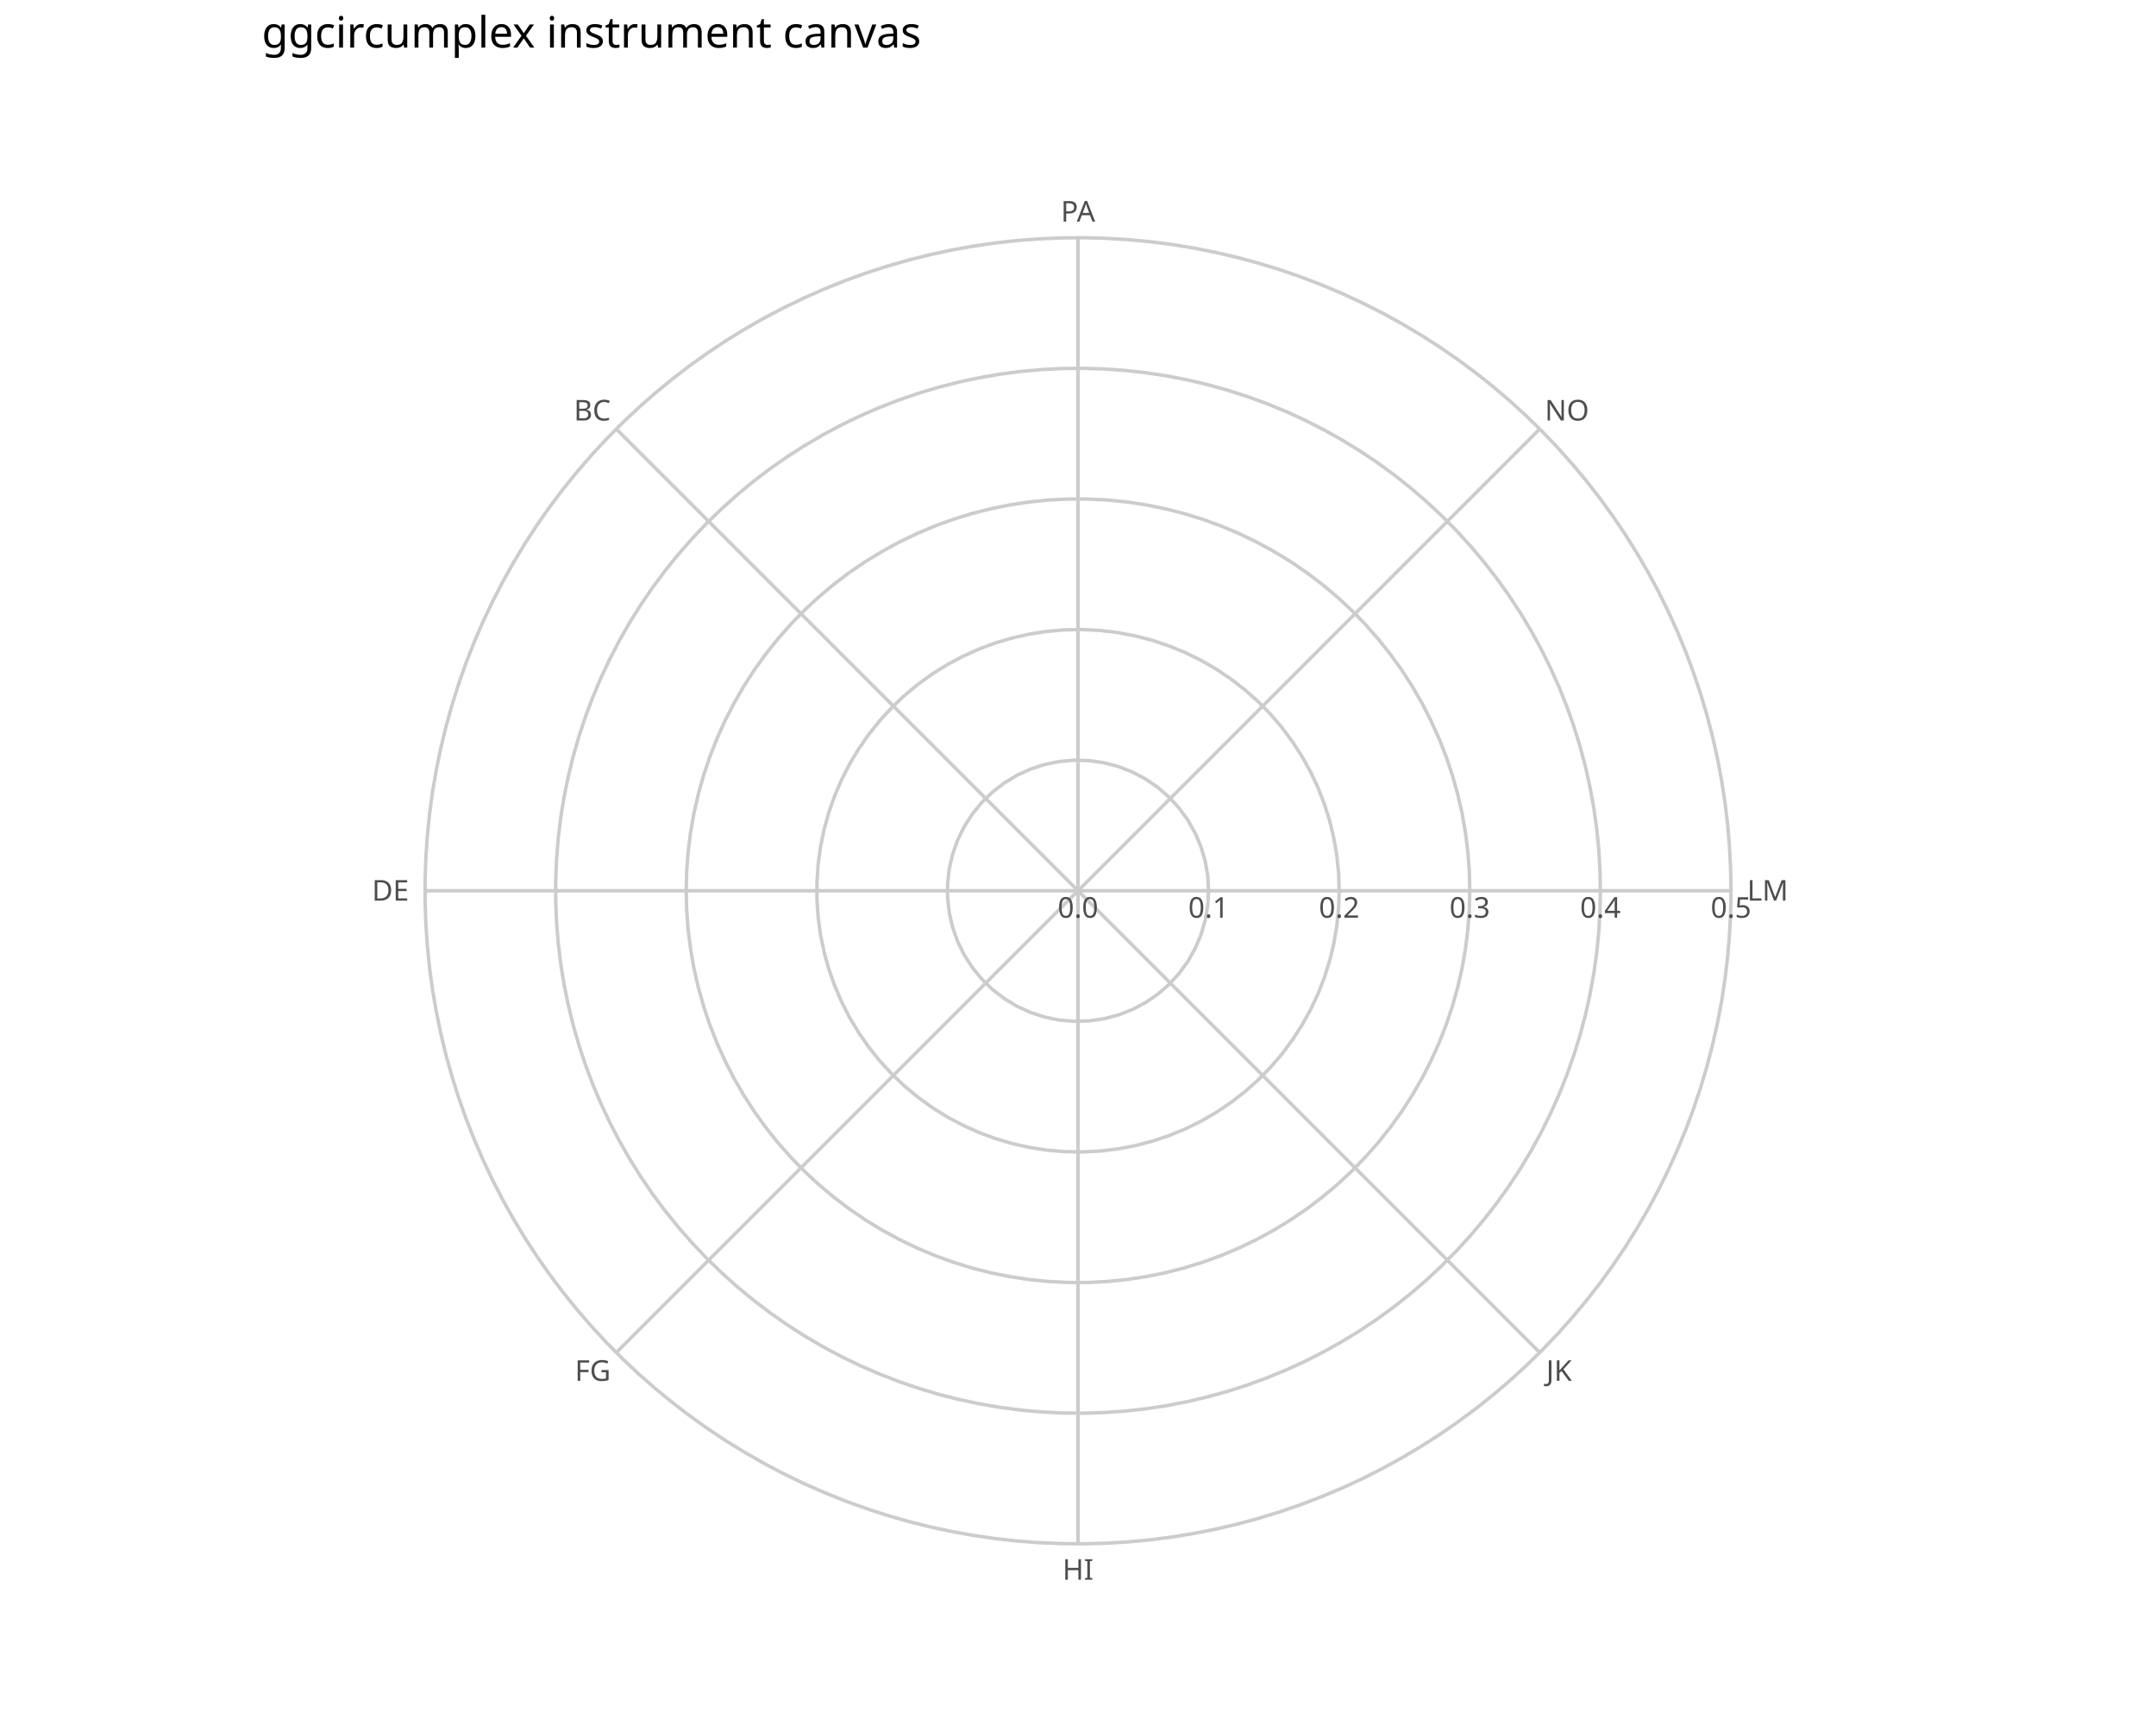
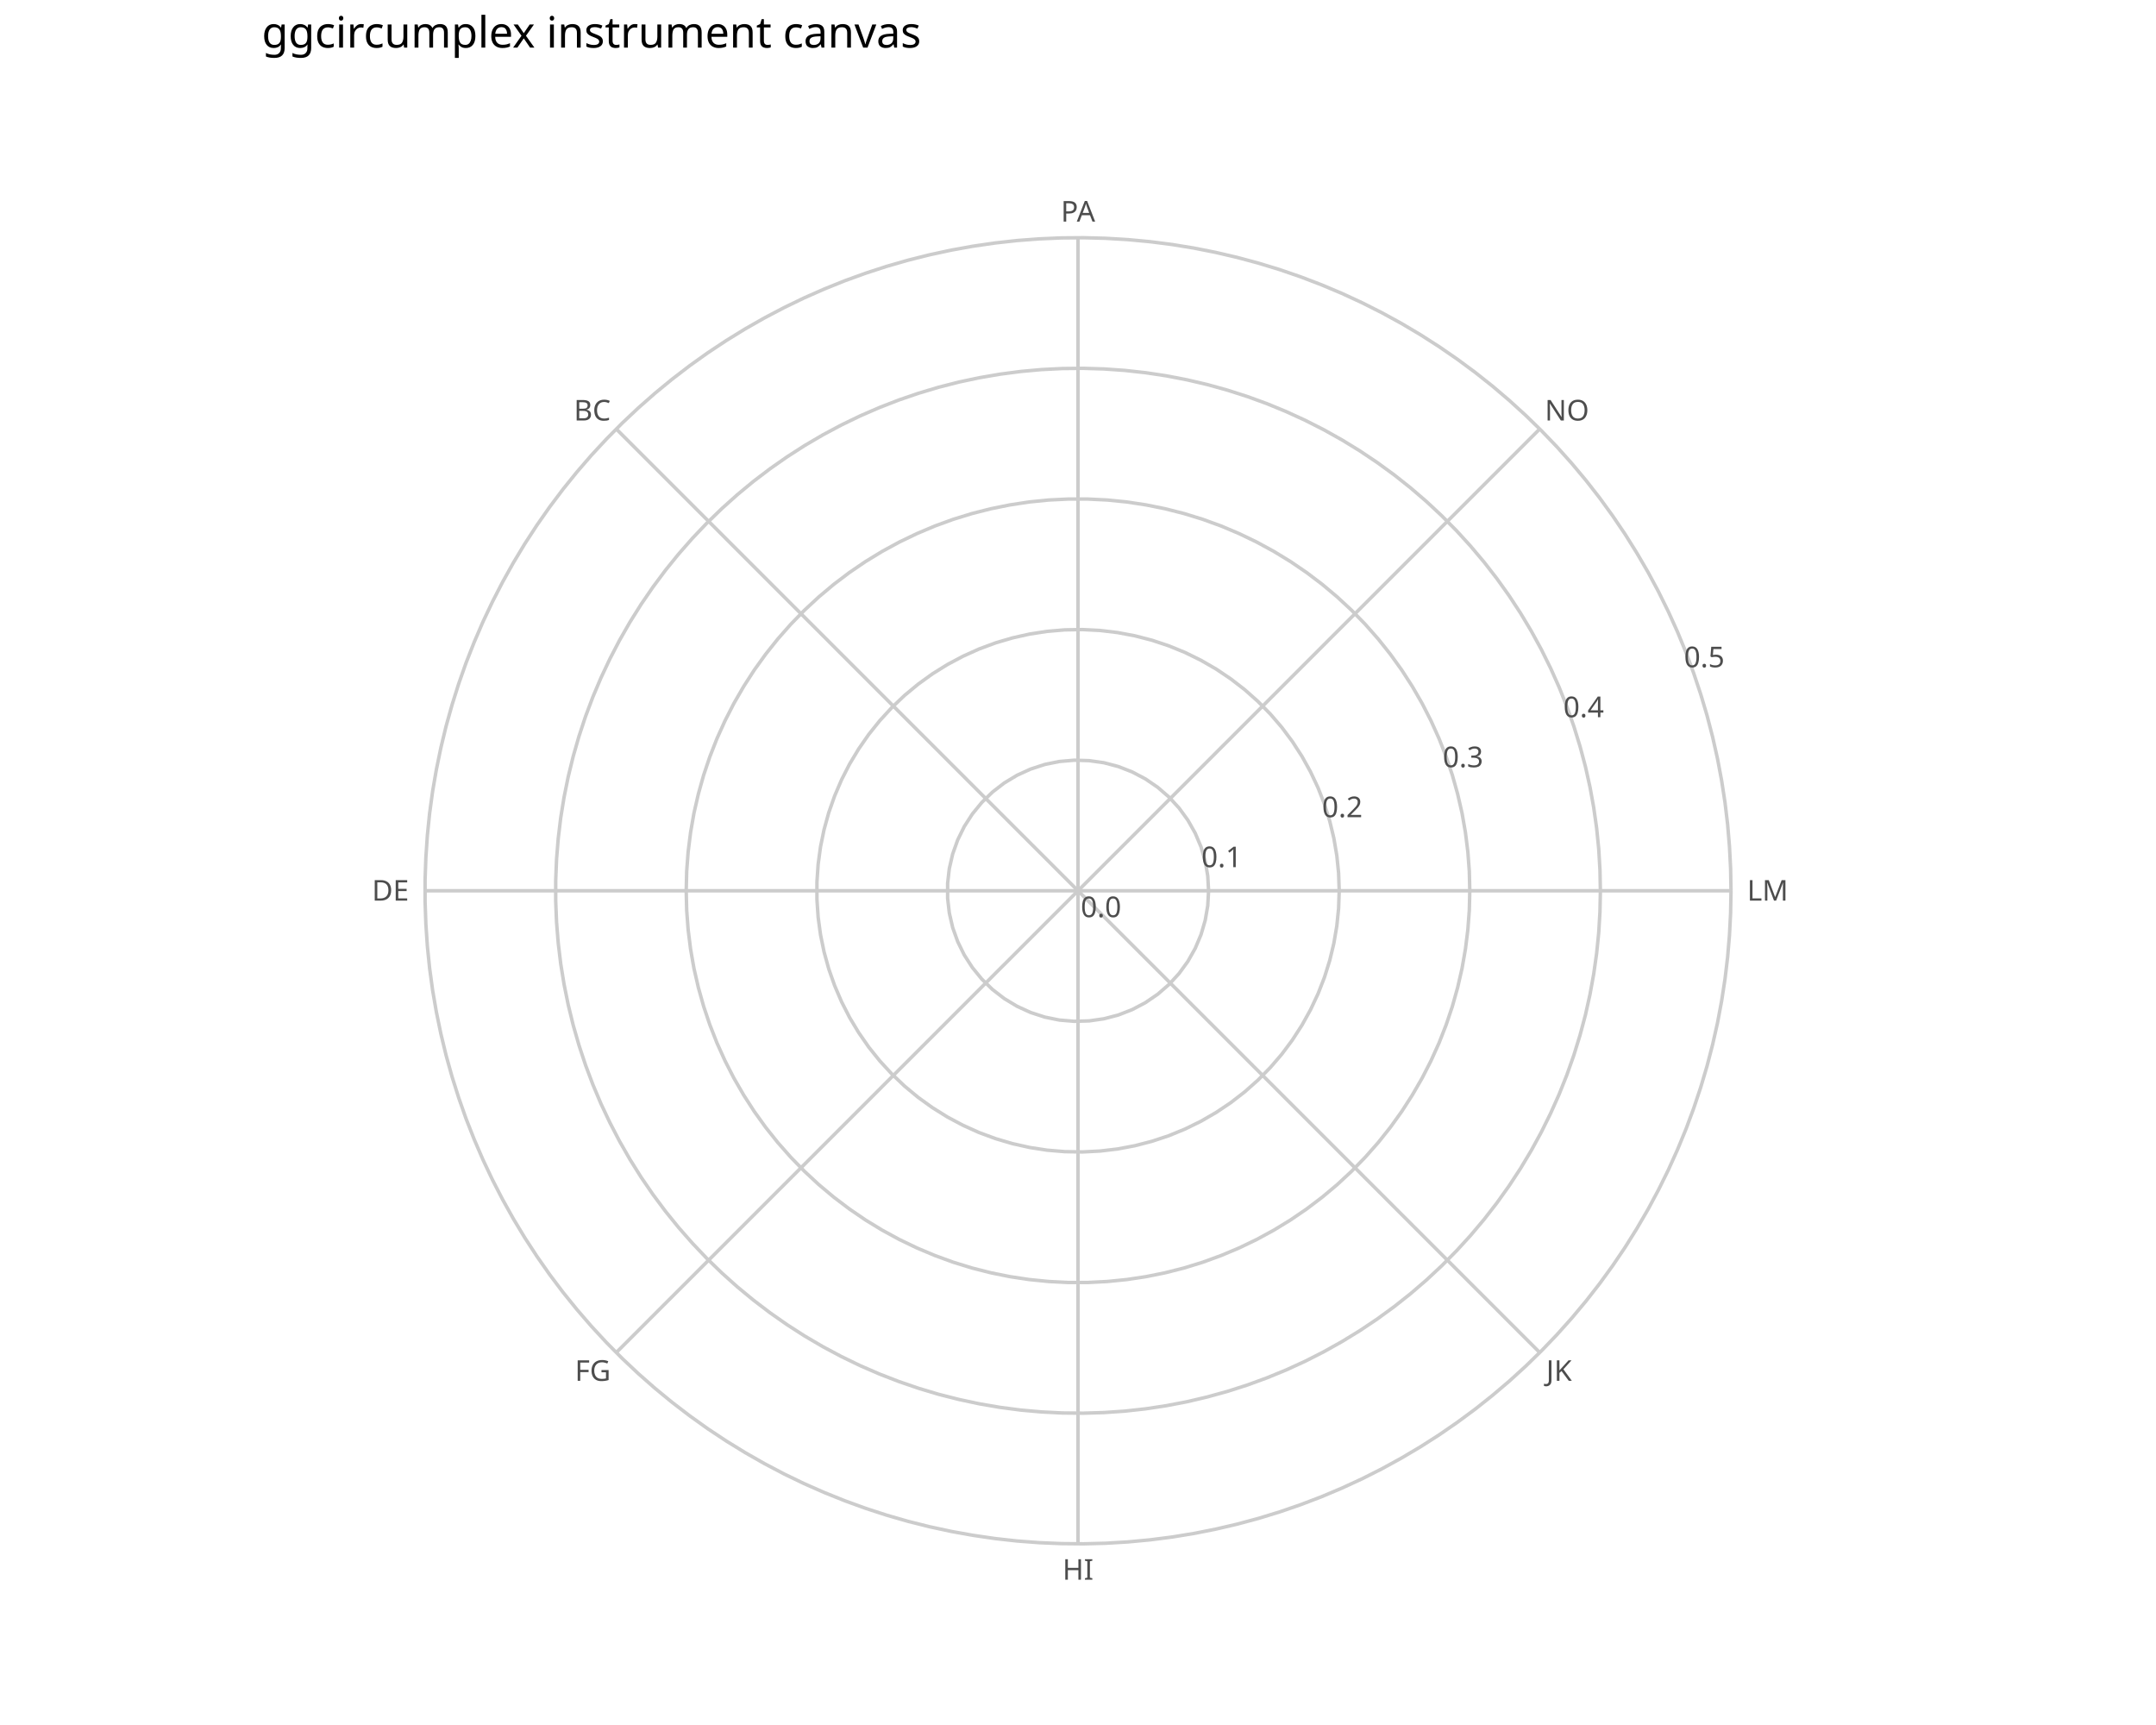
<svg xmlns="http://www.w3.org/2000/svg" class="svglite" data-engine-version="2.0" width="720.00pt" height="576.00pt" viewBox="0 0 720.00 576.00">
  <defs>
    <style type="text/css">
    .svglite line, .svglite polyline, .svglite polygon, .svglite path, .svglite rect, .svglite circle {
      fill: none;
      stroke: #000000;
      stroke-linecap: round;
      stroke-linejoin: round;
      stroke-miterlimit: 10.00;
    }
  </style>
  </defs>
  <rect width="100%" height="100%" style="stroke: none; fill: #FFFFFF;" />
  <defs>
    <clipPath id="cpMC4wMHw3MjAuMDB8MC4wMHw1NzYuMDA=">
      <rect x="0.00" y="0.00" width="720.00" height="576.00" />
    </clipPath>
  </defs>
  <g clip-path="url(#cpMC4wMHw3MjAuMDB8MC4wMHw1NzYuMDA=)">
</g>
  <defs>
    <clipPath id="cpODEuNDR8NjM4LjU2fDAuMDB8NTc2LjAw">
      <rect x="81.44" y="0.00" width="557.12" height="576.00" />
    </clipPath>
  </defs>
  <g clip-path="url(#cpODEuNDR8NjM4LjU2fDAuMDB8NTc2LjAw)">
    <rect x="81.44" y="0.00" width="557.12" height="576.00" style="stroke-width: 1.16; stroke: none; fill: #FFFFFF;" />
  </g>
  <g clip-path="url(#cpMC4wMHw3MjAuMDB8MC4wMHw1NzYuMDA=)">
    <polyline points="360.00,297.44 360.00,297.44 " style="stroke-width: 1.16; stroke: #CCCCCC; stroke-linecap: butt;" />
    <polyline points="403.61,297.44 403.33,292.47 402.48,287.56 401.08,282.78 399.14,278.20 396.69,273.86 393.76,269.83 390.40,266.16 386.63,262.90 382.52,260.09 378.12,257.77 373.48,255.96 368.66,254.69 363.73,253.99 358.75,253.84 353.79,254.27 348.91,255.26 344.18,256.80 339.65,258.87 335.38,261.44 331.44,264.48 327.87,267.95 324.72,271.80 322.02,275.99 319.83,280.46 318.15,285.15 317.03,290.00 316.46,294.95 316.46,299.93 317.03,304.88 318.15,309.73 319.83,314.42 322.02,318.88 324.72,323.07 327.87,326.93 331.44,330.40 335.38,333.44 339.65,336.01 344.18,338.08 348.91,339.62 353.79,340.61 358.75,341.03 363.73,340.89 368.66,340.18 373.48,338.92 378.12,337.11 382.52,334.79 386.63,331.98 390.40,328.72 393.76,325.05 396.69,321.02 399.14,316.68 401.08,312.09 402.48,307.32 403.33,302.41 403.61,297.44 " style="stroke-width: 1.16; stroke: #CCCCCC; stroke-linecap: butt;" />
    <polyline points="447.23,297.44 447.03,291.55 446.43,285.69 445.44,279.88 444.06,274.15 442.30,268.53 440.16,263.04 437.65,257.71 434.79,252.56 431.59,247.61 428.07,242.89 424.23,238.42 420.10,234.22 415.69,230.30 411.03,226.70 406.14,223.41 401.04,220.47 395.75,217.87 390.29,215.64 384.70,213.78 379.00,212.31 373.21,211.22 367.36,210.52 361.47,210.22 355.58,210.32 349.71,210.82 343.89,211.71 338.14,213.00 332.49,214.66 326.96,216.71 321.59,219.13 316.39,221.90 311.39,225.01 306.61,228.46 302.07,232.22 297.80,236.28 293.82,240.62 290.13,245.22 286.77,250.06 283.73,255.11 281.05,260.35 278.73,265.77 276.77,271.33 275.20,277.00 274.01,282.78 273.22,288.61 272.82,294.49 272.82,300.38 273.22,306.26 274.01,312.10 275.20,317.87 276.77,323.55 278.73,329.11 281.05,334.52 283.73,339.77 286.77,344.82 290.13,349.66 293.82,354.26 297.80,358.59 302.07,362.65 306.61,366.42 311.39,369.86 316.39,372.98 321.59,375.75 326.96,378.17 332.49,380.21 338.14,381.88 343.89,383.16 349.71,384.06 355.58,384.55 361.47,384.65 367.36,384.35 373.21,383.66 379.00,382.57 384.70,381.09 390.29,379.24 395.75,377.00 401.04,374.41 406.14,371.46 411.03,368.18 415.69,364.57 420.10,360.66 424.23,356.46 428.07,351.99 431.59,347.27 434.79,342.32 437.65,337.17 440.16,331.84 442.30,326.35 444.06,320.73 445.44,315.00 446.43,309.19 447.03,303.33 447.23,297.44 " style="stroke-width: 1.16; stroke: #CCCCCC; stroke-linecap: butt;" />
    <polyline points="490.84,297.44 490.68,290.92 490.19,284.41 489.38,277.94 488.25,271.51 486.79,265.15 485.03,258.87 482.95,252.69 480.57,246.62 477.88,240.67 474.91,234.86 471.64,229.21 468.11,223.73 464.30,218.44 460.23,213.34 455.91,208.44 451.36,203.77 446.58,199.34 441.58,195.14 436.38,191.20 430.99,187.53 425.42,184.13 419.69,181.01 413.81,178.18 407.80,175.64 401.67,173.41 395.44,171.49 389.11,169.88 382.72,168.59 376.27,167.61 369.78,166.96 363.26,166.64 356.74,166.64 350.22,166.96 343.73,167.61 337.28,168.59 330.89,169.88 324.56,171.49 318.33,173.41 312.20,175.64 306.19,178.18 300.31,181.01 294.58,184.13 289.01,187.53 283.62,191.20 278.42,195.14 273.42,199.34 268.64,203.77 264.09,208.44 259.77,213.34 255.70,218.44 251.89,223.73 248.36,229.21 245.09,234.86 242.12,240.67 239.43,246.62 237.05,252.69 234.97,258.87 233.21,265.15 231.75,271.51 230.62,277.94 229.81,284.41 229.32,290.92 229.16,297.44 229.32,303.96 229.81,310.47 230.62,316.94 231.75,323.36 233.21,329.72 234.97,336.00 237.05,342.19 239.43,348.26 242.12,354.21 245.09,360.01 248.36,365.66 251.89,371.14 255.70,376.44 259.77,381.54 264.09,386.43 268.64,391.10 273.42,395.54 278.42,399.73 283.62,403.67 289.01,407.35 294.58,410.75 300.31,413.87 306.19,416.70 312.20,419.23 318.33,421.47 324.56,423.39 330.89,425.00 337.28,426.29 343.73,427.26 350.22,427.91 356.74,428.24 363.26,428.24 369.78,427.91 376.27,427.26 382.72,426.29 389.11,425.00 395.44,423.39 401.67,421.47 407.80,419.23 413.81,416.70 419.69,413.87 425.42,410.75 430.99,407.35 436.38,403.67 441.58,399.73 446.58,395.54 451.36,391.10 455.91,386.43 460.23,381.54 464.30,376.44 468.11,371.14 471.64,365.66 474.91,360.01 477.88,354.21 480.57,348.26 482.95,342.19 485.03,336.00 486.79,329.72 488.25,323.36 489.38,316.94 490.19,310.47 490.68,303.96 490.84,297.44 " style="stroke-width: 1.16; stroke: #CCCCCC; stroke-linecap: butt;" />
    <polyline points="534.45,297.44 534.31,290.46 533.90,283.49 533.20,276.54 532.22,269.63 530.97,262.76 529.45,255.95 527.65,249.20 525.59,242.53 523.26,235.95 520.67,229.47 517.82,223.10 514.72,216.84 511.37,210.72 507.78,204.73 503.95,198.89 499.89,193.21 495.61,187.70 491.11,182.36 486.40,177.20 481.49,172.24 476.39,167.48 471.09,162.93 465.62,158.59 459.98,154.48 454.18,150.59 448.23,146.94 442.14,143.53 435.92,140.37 429.57,137.46 423.12,134.80 416.56,132.41 409.91,130.28 403.18,128.41 396.38,126.82 389.53,125.50 382.63,124.46 375.69,123.69 368.72,123.20 361.75,122.99 354.76,123.06 347.79,123.41 340.84,124.04 333.92,124.95 327.04,126.13 320.21,127.58 313.44,129.31 306.76,131.31 300.15,133.57 293.64,136.10 287.24,138.88 280.96,141.92 274.80,145.21 268.77,148.74 262.90,152.51 257.18,156.51 251.62,160.73 246.24,165.18 241.04,169.84 236.03,174.70 231.22,179.76 226.61,185.01 222.22,190.43 218.05,196.03 214.10,201.79 210.39,207.70 206.92,213.76 203.70,219.95 200.72,226.27 198.00,232.70 195.54,239.23 193.35,245.86 191.42,252.57 189.76,259.35 188.37,266.19 187.25,273.08 186.42,280.01 185.86,286.97 185.58,293.95 185.58,300.93 185.86,307.90 186.42,314.86 187.25,321.79 188.37,328.69 189.76,335.53 191.42,342.31 193.35,349.02 195.54,355.64 198.00,362.18 200.72,368.61 203.70,374.92 206.92,381.11 210.39,387.17 214.10,393.09 218.05,398.85 222.22,404.45 226.61,409.87 231.22,415.12 236.03,420.18 241.04,425.04 246.24,429.70 251.62,434.14 257.18,438.37 262.90,442.37 268.77,446.14 274.80,449.67 280.96,452.96 287.24,456.00 293.64,458.78 300.15,461.30 306.76,463.57 313.44,465.57 320.21,467.29 327.04,468.75 333.92,469.93 340.84,470.84 347.79,471.46 354.76,471.81 361.75,471.88 368.72,471.67 375.69,471.19 382.63,470.42 389.53,469.37 396.38,468.06 403.18,466.46 409.91,464.60 416.56,462.47 423.12,460.07 429.57,457.42 435.92,454.51 442.14,451.34 448.23,447.93 454.18,444.28 459.98,440.40 465.62,436.28 471.09,431.95 476.39,427.39 481.49,422.63 486.40,417.67 491.11,412.52 495.61,407.18 499.89,401.67 503.95,395.99 507.78,390.15 511.37,384.16 514.72,378.04 517.82,371.78 520.67,365.41 523.26,358.92 525.59,352.34 527.65,345.67 529.45,338.93 530.97,332.11 532.22,325.25 533.20,318.33 533.90,311.39 534.31,304.42 534.45,297.44 " style="stroke-width: 1.16; stroke: #CCCCCC; stroke-linecap: butt;" />
    <polyline points="578.07,297.44 577.94,290.03 577.56,282.64 576.94,275.26 576.06,267.90 574.93,260.59 573.56,253.31 571.93,246.08 570.07,238.91 567.96,231.82 565.61,224.79 563.03,217.85 560.21,211.00 557.16,204.26 553.88,197.61 550.38,191.09 546.65,184.69 542.72,178.41 538.57,172.28 534.22,166.28 529.66,160.44 524.91,154.76 519.97,149.24 514.85,143.90 509.55,138.73 504.07,133.74 498.43,128.94 492.63,124.34 486.67,119.94 480.57,115.74 474.33,111.75 467.96,107.97 461.47,104.42 454.85,101.08 448.13,97.97 441.31,95.10 434.39,92.45 427.39,90.04 420.31,87.88 413.15,85.95 405.94,84.27 398.68,82.83 391.37,81.64 384.02,80.70 376.65,80.01 369.26,79.57 361.85,79.38 354.45,79.44 347.05,79.76 339.66,80.32 332.30,81.14 324.97,82.20 317.68,83.52 310.44,85.08 303.26,86.88 296.14,88.93 289.10,91.22 282.14,93.74 275.27,96.51 268.49,99.50 261.83,102.72 255.27,106.17 248.84,109.83 242.53,113.72 236.36,117.81 230.33,122.11 224.45,126.62 218.73,131.32 213.17,136.21 207.78,141.29 202.57,146.55 197.53,151.98 192.69,157.58 188.03,163.35 183.58,169.26 179.33,175.33 175.29,181.53 171.46,187.87 167.85,194.34 164.46,200.92 161.29,207.62 158.36,214.42 155.65,221.31 153.19,228.29 150.96,235.36 148.97,242.49 147.23,249.69 145.73,256.94 144.47,264.24 143.47,271.58 142.72,278.95 142.22,286.33 141.96,293.74 141.96,301.14 142.22,308.54 142.72,315.93 143.47,323.30 144.47,330.64 145.73,337.94 147.23,345.19 148.97,352.39 150.96,359.52 153.19,366.58 155.65,373.57 158.36,380.46 161.29,387.26 164.46,393.96 167.85,400.54 171.46,407.01 175.29,413.35 179.33,419.55 183.58,425.62 188.03,431.53 192.69,437.29 197.53,442.89 202.57,448.33 207.78,453.59 213.17,458.67 218.73,463.56 224.45,468.26 230.33,472.76 236.36,477.07 242.53,481.16 248.84,485.04 255.27,488.71 261.83,492.16 268.49,495.38 275.27,498.37 282.14,501.13 289.10,503.66 296.14,505.95 303.26,508.00 310.44,509.80 317.68,511.36 324.97,512.67 332.30,513.74 339.66,514.56 347.05,515.12 354.45,515.43 361.85,515.50 369.26,515.31 376.65,514.87 384.02,514.18 391.37,513.24 398.68,512.05 405.94,510.61 413.15,508.93 420.31,507.00 427.39,504.83 434.39,502.42 441.31,499.78 448.13,496.90 454.85,493.80 461.47,490.46 467.96,486.90 474.33,483.13 480.57,479.14 486.67,474.94 492.63,470.54 498.43,465.93 504.07,461.14 509.55,456.15 514.85,450.98 519.97,445.63 524.91,440.11 529.66,434.43 534.22,428.59 538.57,422.60 542.72,416.47 546.65,410.19 550.38,403.79 553.88,397.26 557.16,390.62 560.21,383.87 563.03,377.03 565.61,370.09 567.96,363.06 570.07,355.96 571.93,348.80 573.56,341.57 574.93,334.29 576.06,326.97 576.94,319.62 577.56,312.24 577.94,304.84 578.07,297.44 " style="stroke-width: 1.16; stroke: #CCCCCC; stroke-linecap: butt;" />
    <polyline points="360.00,297.44 360.00,289.92 360.00,282.40 360.00,274.88 360.00,267.36 360.00,259.84 360.00,252.32 360.00,244.80 360.00,237.28 360.00,229.76 360.00,222.24 360.00,214.72 360.00,207.20 360.00,199.68 360.00,192.16 360.00,184.65 360.00,177.13 360.00,169.61 360.00,162.09 360.00,154.57 360.00,147.05 360.00,139.53 360.00,132.01 360.00,124.49 360.00,116.97 360.00,109.45 360.00,101.93 360.00,94.41 360.00,86.89 360.00,79.37 " style="stroke-width: 1.16; stroke: #CCCCCC; stroke-linecap: butt;" />
    <polyline points="360.00,297.44 354.68,292.12 349.37,286.80 344.05,281.49 338.73,276.17 333.41,270.85 328.10,265.54 322.78,260.22 317.46,254.90 312.15,249.58 306.83,244.27 301.51,238.95 296.19,233.63 290.88,228.32 285.56,223.00 280.24,217.68 274.93,212.36 269.61,207.05 264.29,201.73 258.97,196.41 253.66,191.10 248.34,185.78 243.02,180.46 237.71,175.14 232.39,169.83 227.07,164.51 221.75,159.19 216.44,153.88 211.12,148.56 205.80,143.24 " style="stroke-width: 1.16; stroke: #CCCCCC; stroke-linecap: butt;" />
    <polyline points="360.00,297.44 352.48,297.44 344.96,297.44 337.44,297.44 329.92,297.44 322.40,297.44 314.88,297.44 307.36,297.44 299.84,297.44 292.32,297.44 284.80,297.44 277.28,297.44 269.77,297.44 262.25,297.44 254.73,297.44 247.21,297.44 239.69,297.44 232.17,297.44 224.65,297.44 217.13,297.44 209.61,297.44 202.09,297.44 194.57,297.44 187.05,297.44 179.53,297.44 172.01,297.44 164.49,297.44 156.97,297.44 149.45,297.44 141.93,297.44 " style="stroke-width: 1.16; stroke: #CCCCCC; stroke-linecap: butt;" />
    <polyline points="360.00,297.44 354.68,302.76 349.37,308.07 344.05,313.39 338.73,318.71 333.41,324.02 328.10,329.34 322.78,334.66 317.46,339.98 312.15,345.29 306.83,350.61 301.51,355.93 296.19,361.24 290.88,366.56 285.56,371.88 280.24,377.20 274.93,382.51 269.61,387.83 264.29,393.15 258.97,398.46 253.66,403.78 248.34,409.10 243.02,414.42 237.71,419.73 232.39,425.05 227.07,430.37 221.75,435.68 216.44,441.00 211.12,446.32 205.80,451.64 " style="stroke-width: 1.16; stroke: #CCCCCC; stroke-linecap: butt;" />
    <polyline points="360.00,297.44 360.00,304.96 360.00,312.48 360.00,320.00 360.00,327.52 360.00,335.04 360.00,342.56 360.00,350.08 360.00,357.59 360.00,365.11 360.00,372.63 360.00,380.15 360.00,387.67 360.00,395.19 360.00,402.71 360.00,410.23 360.00,417.75 360.00,425.27 360.00,432.79 360.00,440.31 360.00,447.83 360.00,455.35 360.00,462.87 360.00,470.39 360.00,477.91 360.00,485.43 360.00,492.95 360.00,500.47 360.00,507.99 360.00,515.51 " style="stroke-width: 1.16; stroke: #CCCCCC; stroke-linecap: butt;" />
    <polyline points="360.00,297.44 365.32,302.76 370.63,308.07 375.95,313.39 381.27,318.71 386.59,324.02 391.90,329.34 397.22,334.66 402.54,339.98 407.85,345.29 413.17,350.61 418.49,355.93 423.81,361.24 429.12,366.56 434.44,371.88 439.76,377.20 445.07,382.51 450.39,387.83 455.71,393.15 461.03,398.46 466.34,403.78 471.66,409.10 476.98,414.42 482.29,419.73 487.61,425.05 492.93,430.37 498.25,435.68 503.56,441.00 508.88,446.32 514.20,451.64 " style="stroke-width: 1.16; stroke: #CCCCCC; stroke-linecap: butt;" />
    <polyline points="360.00,297.44 367.52,297.44 375.04,297.44 382.56,297.44 390.08,297.44 397.60,297.44 405.12,297.44 412.64,297.44 420.16,297.44 427.68,297.44 435.20,297.44 442.72,297.44 450.23,297.44 457.75,297.44 465.27,297.44 472.79,297.44 480.31,297.44 487.83,297.44 495.35,297.44 502.87,297.44 510.39,297.44 517.91,297.44 525.43,297.44 532.95,297.44 540.47,297.44 547.99,297.44 555.51,297.44 563.03,297.44 570.55,297.44 578.07,297.44 " style="stroke-width: 1.16; stroke: #CCCCCC; stroke-linecap: butt;" />
    <polyline points="360.00,297.44 365.32,292.12 370.63,286.80 375.95,281.49 381.27,276.17 386.59,270.85 391.90,265.54 397.22,260.22 402.54,254.90 407.85,249.58 413.17,244.27 418.49,238.95 423.81,233.63 429.12,228.32 434.44,223.00 439.76,217.68 445.07,212.36 450.39,207.05 455.71,201.73 461.03,196.41 466.34,191.10 471.66,185.78 476.98,180.46 482.29,175.14 487.61,169.83 492.93,164.51 498.25,159.19 503.56,153.88 508.88,148.56 514.20,143.24 " style="stroke-width: 1.16; stroke: #CCCCCC; stroke-linecap: butt;" />
    <text x="360.00" y="73.99" text-anchor="middle" style="font-size: 9.60px; fill: #4D4D4D; font-family: sans;" textLength="12.81px" lengthAdjust="spacingAndGlyphs">PA</text>
    <text x="203.95" y="140.41" text-anchor="end" style="font-size: 9.60px; fill: #4D4D4D; font-family: sans;" textLength="13.34px" lengthAdjust="spacingAndGlyphs">BC</text>
    <text x="136.55" y="300.74" text-anchor="end" style="font-size: 9.60px; fill: #4D4D4D; font-family: sans;" textLength="13.34px" lengthAdjust="spacingAndGlyphs">DE</text>
    <text x="203.95" y="461.08" text-anchor="end" style="font-size: 9.60px; fill: #4D4D4D; font-family: sans;" textLength="13.33px" lengthAdjust="spacingAndGlyphs">FG</text>
    <text x="360.00" y="527.49" text-anchor="middle" style="font-size: 9.60px; fill: #4D4D4D; font-family: sans;" textLength="9.60px" lengthAdjust="spacingAndGlyphs">HI</text>
    <text x="516.36" y="461.08" style="font-size: 9.60px; fill: #4D4D4D; font-family: sans;" textLength="11.21px" lengthAdjust="spacingAndGlyphs">JK</text>
    <text x="583.45" y="300.74" style="font-size: 9.60px; fill: #4D4D4D; font-family: sans;" textLength="13.34px" lengthAdjust="spacingAndGlyphs">LM</text>
    <text x="515.89" y="140.41" style="font-size: 9.60px; fill: #4D4D4D; font-family: sans;" textLength="14.41px" lengthAdjust="spacingAndGlyphs">NO</text>
-     <text x="360.00" y="306.44" text-anchor="middle" style="font-size: 9.60px; fill: #4D4D4D; font-family: sans;" textLength="13.35px" lengthAdjust="spacingAndGlyphs">0.0</text>
-     <text x="403.61" y="306.44" text-anchor="middle" style="font-size: 9.60px; fill: #4D4D4D; font-family: sans;" textLength="13.35px" lengthAdjust="spacingAndGlyphs">0.1</text>
-     <text x="447.23" y="306.44" text-anchor="middle" style="font-size: 9.60px; fill: #4D4D4D; font-family: sans;" textLength="13.35px" lengthAdjust="spacingAndGlyphs">0.2</text>
-     <text x="490.84" y="306.44" text-anchor="middle" style="font-size: 9.60px; fill: #4D4D4D; font-family: sans;" textLength="13.35px" lengthAdjust="spacingAndGlyphs">0.3</text>
-     <text x="534.45" y="306.44" text-anchor="middle" style="font-size: 9.60px; fill: #4D4D4D; font-family: sans;" textLength="13.35px" lengthAdjust="spacingAndGlyphs">0.4</text>
-     <text x="578.07" y="306.44" text-anchor="middle" style="font-size: 9.60px; fill: #4D4D4D; font-family: sans;" textLength="13.35px" lengthAdjust="spacingAndGlyphs">0.5</text>
+     <text x="360.92" y="306.25" style="font-size: 9.60px; fill: #4D4D4D; font-family: sans;" textLength="13.35px" lengthAdjust="spacingAndGlyphs">0.0</text>
+     <text x="401.21" y="289.56" style="font-size: 9.60px; fill: #4D4D4D; font-family: sans;" textLength="13.35px" lengthAdjust="spacingAndGlyphs">0.1</text>
+     <text x="441.50" y="272.87" style="font-size: 9.60px; fill: #4D4D4D; font-family: sans;" textLength="13.35px" lengthAdjust="spacingAndGlyphs">0.2</text>
+     <text x="481.80" y="256.18" style="font-size: 9.60px; fill: #4D4D4D; font-family: sans;" textLength="13.35px" lengthAdjust="spacingAndGlyphs">0.3</text>
+     <text x="522.09" y="239.49" style="font-size: 9.60px; fill: #4D4D4D; font-family: sans;" textLength="13.35px" lengthAdjust="spacingAndGlyphs">0.4</text>
+     <text x="562.38" y="222.80" style="font-size: 9.60px; fill: #4D4D4D; font-family: sans;" textLength="13.35px" lengthAdjust="spacingAndGlyphs">0.5</text>
    <text x="87.42" y="15.89" style="font-size: 14.40px; font-family: sans;" textLength="205.74px" lengthAdjust="spacingAndGlyphs">ggcircumplex instrument canvas</text>
  </g>
</svg>
